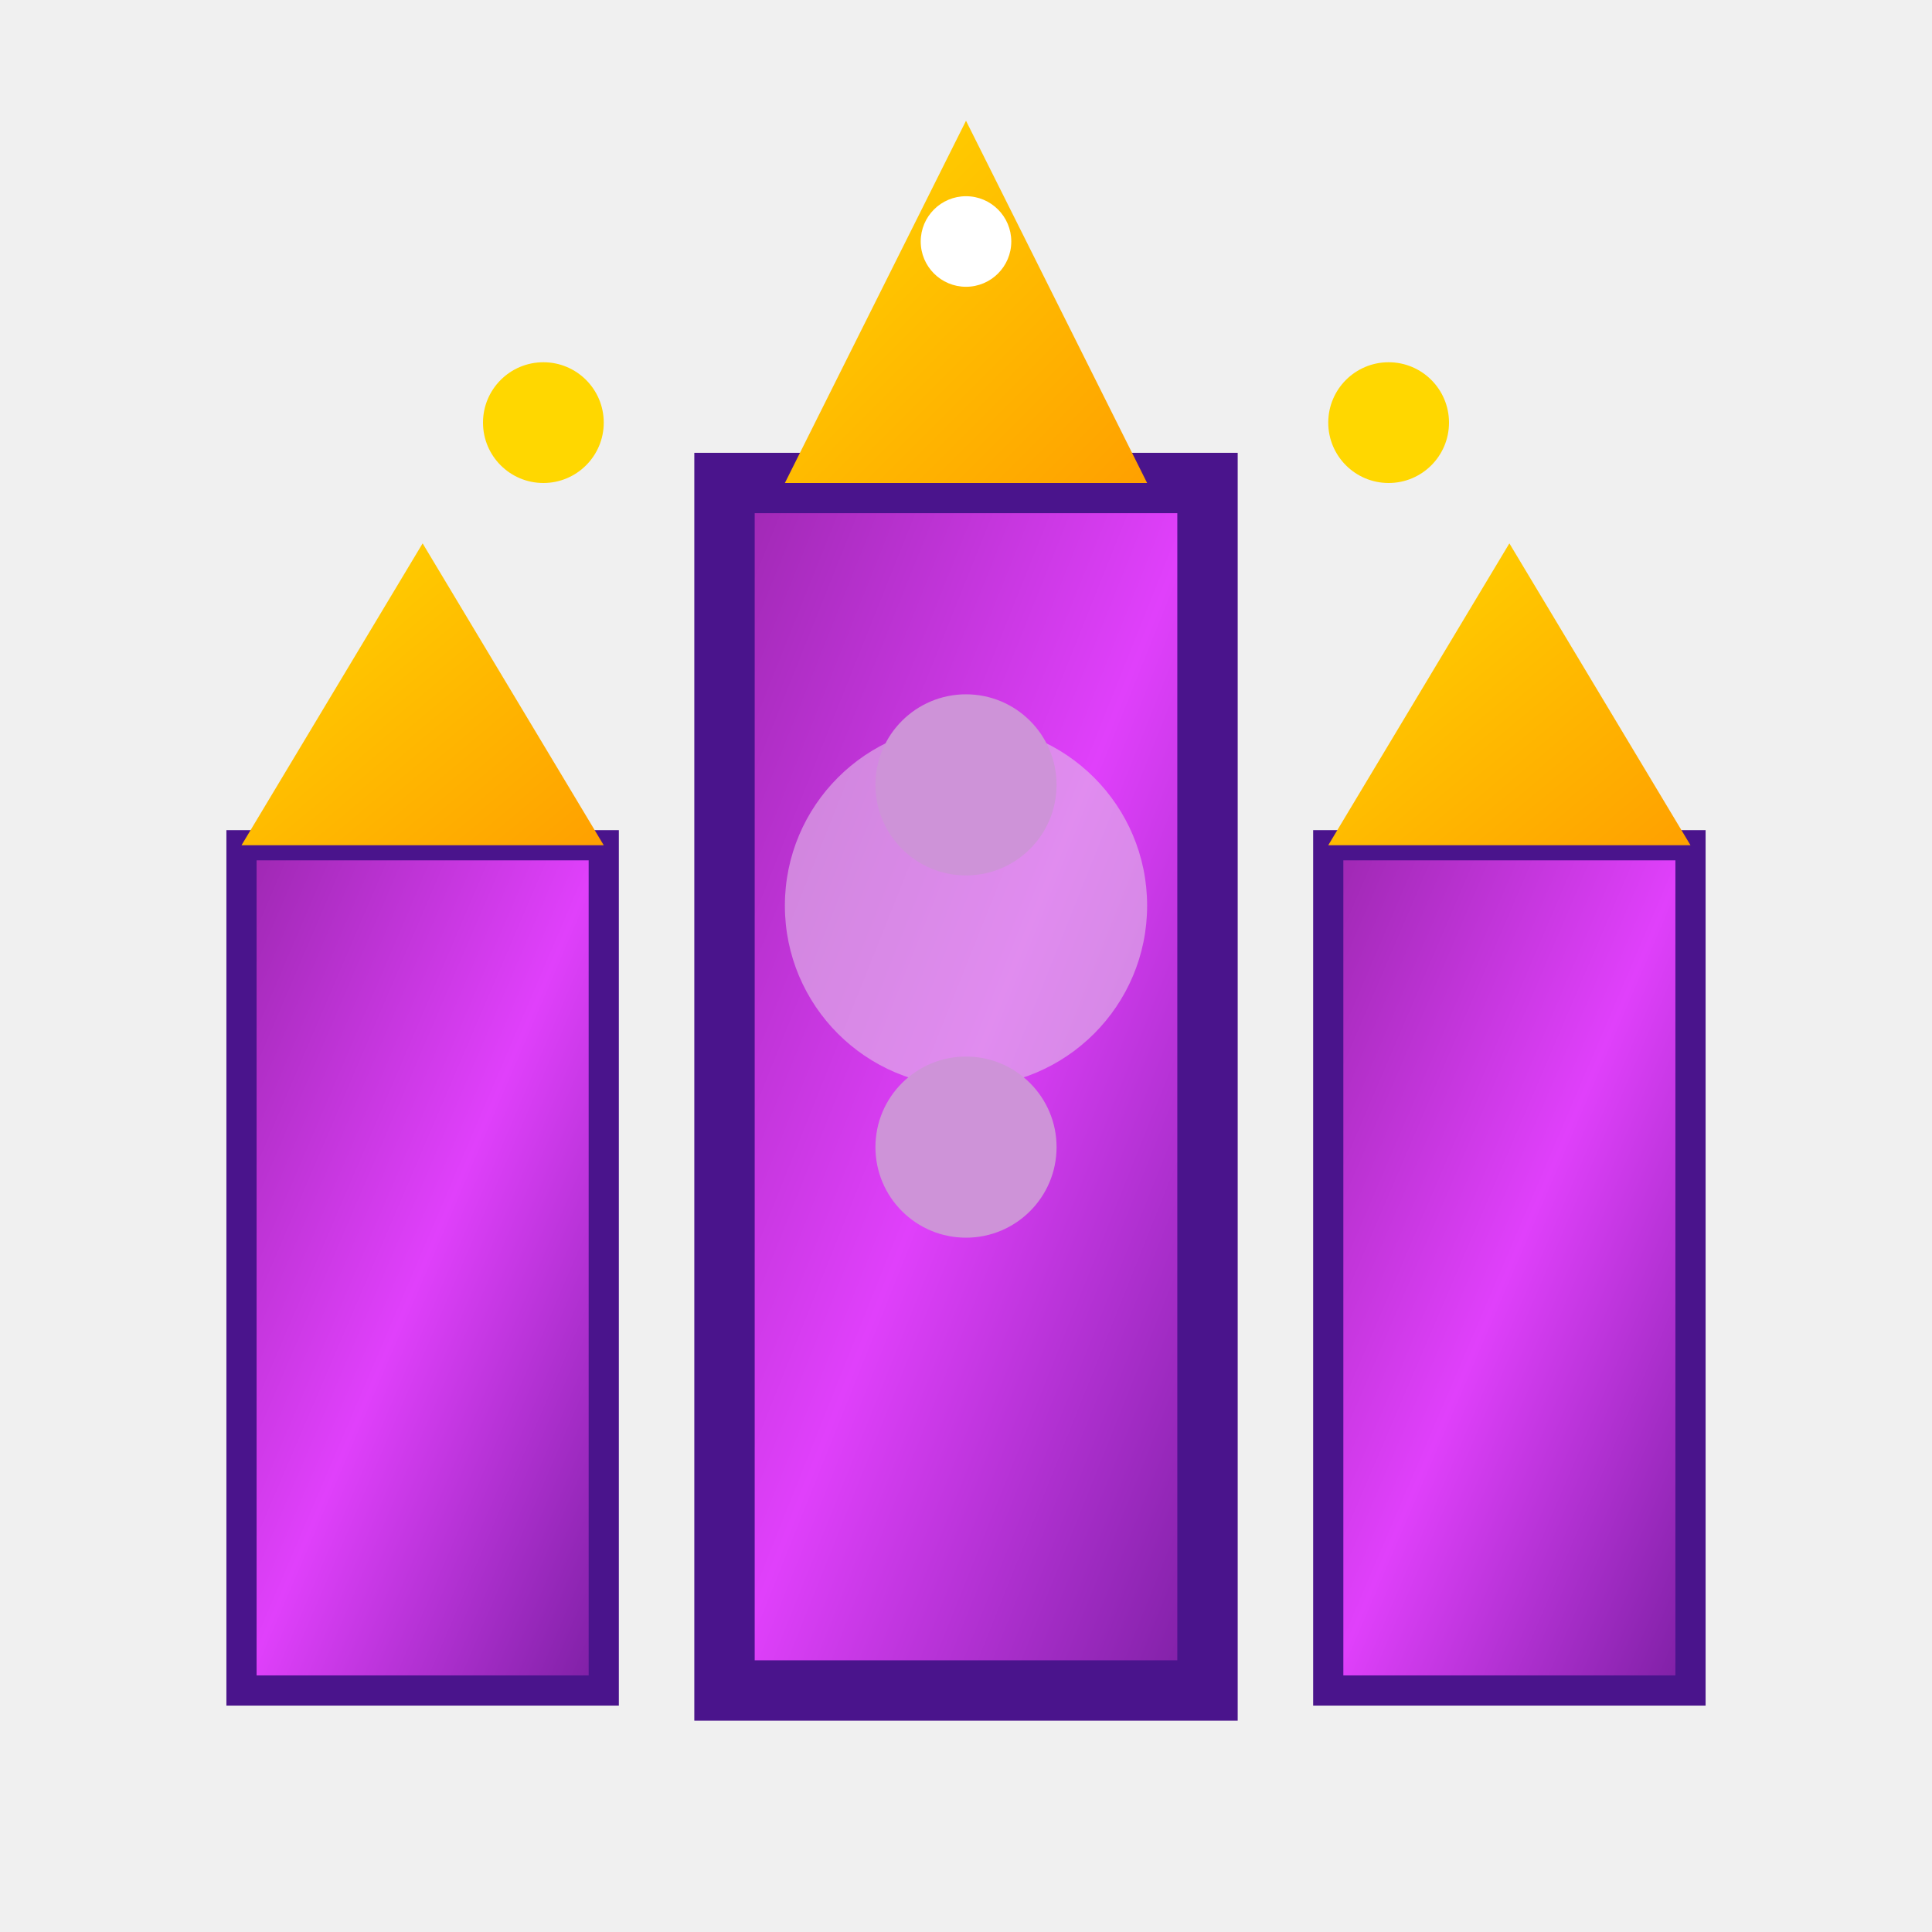
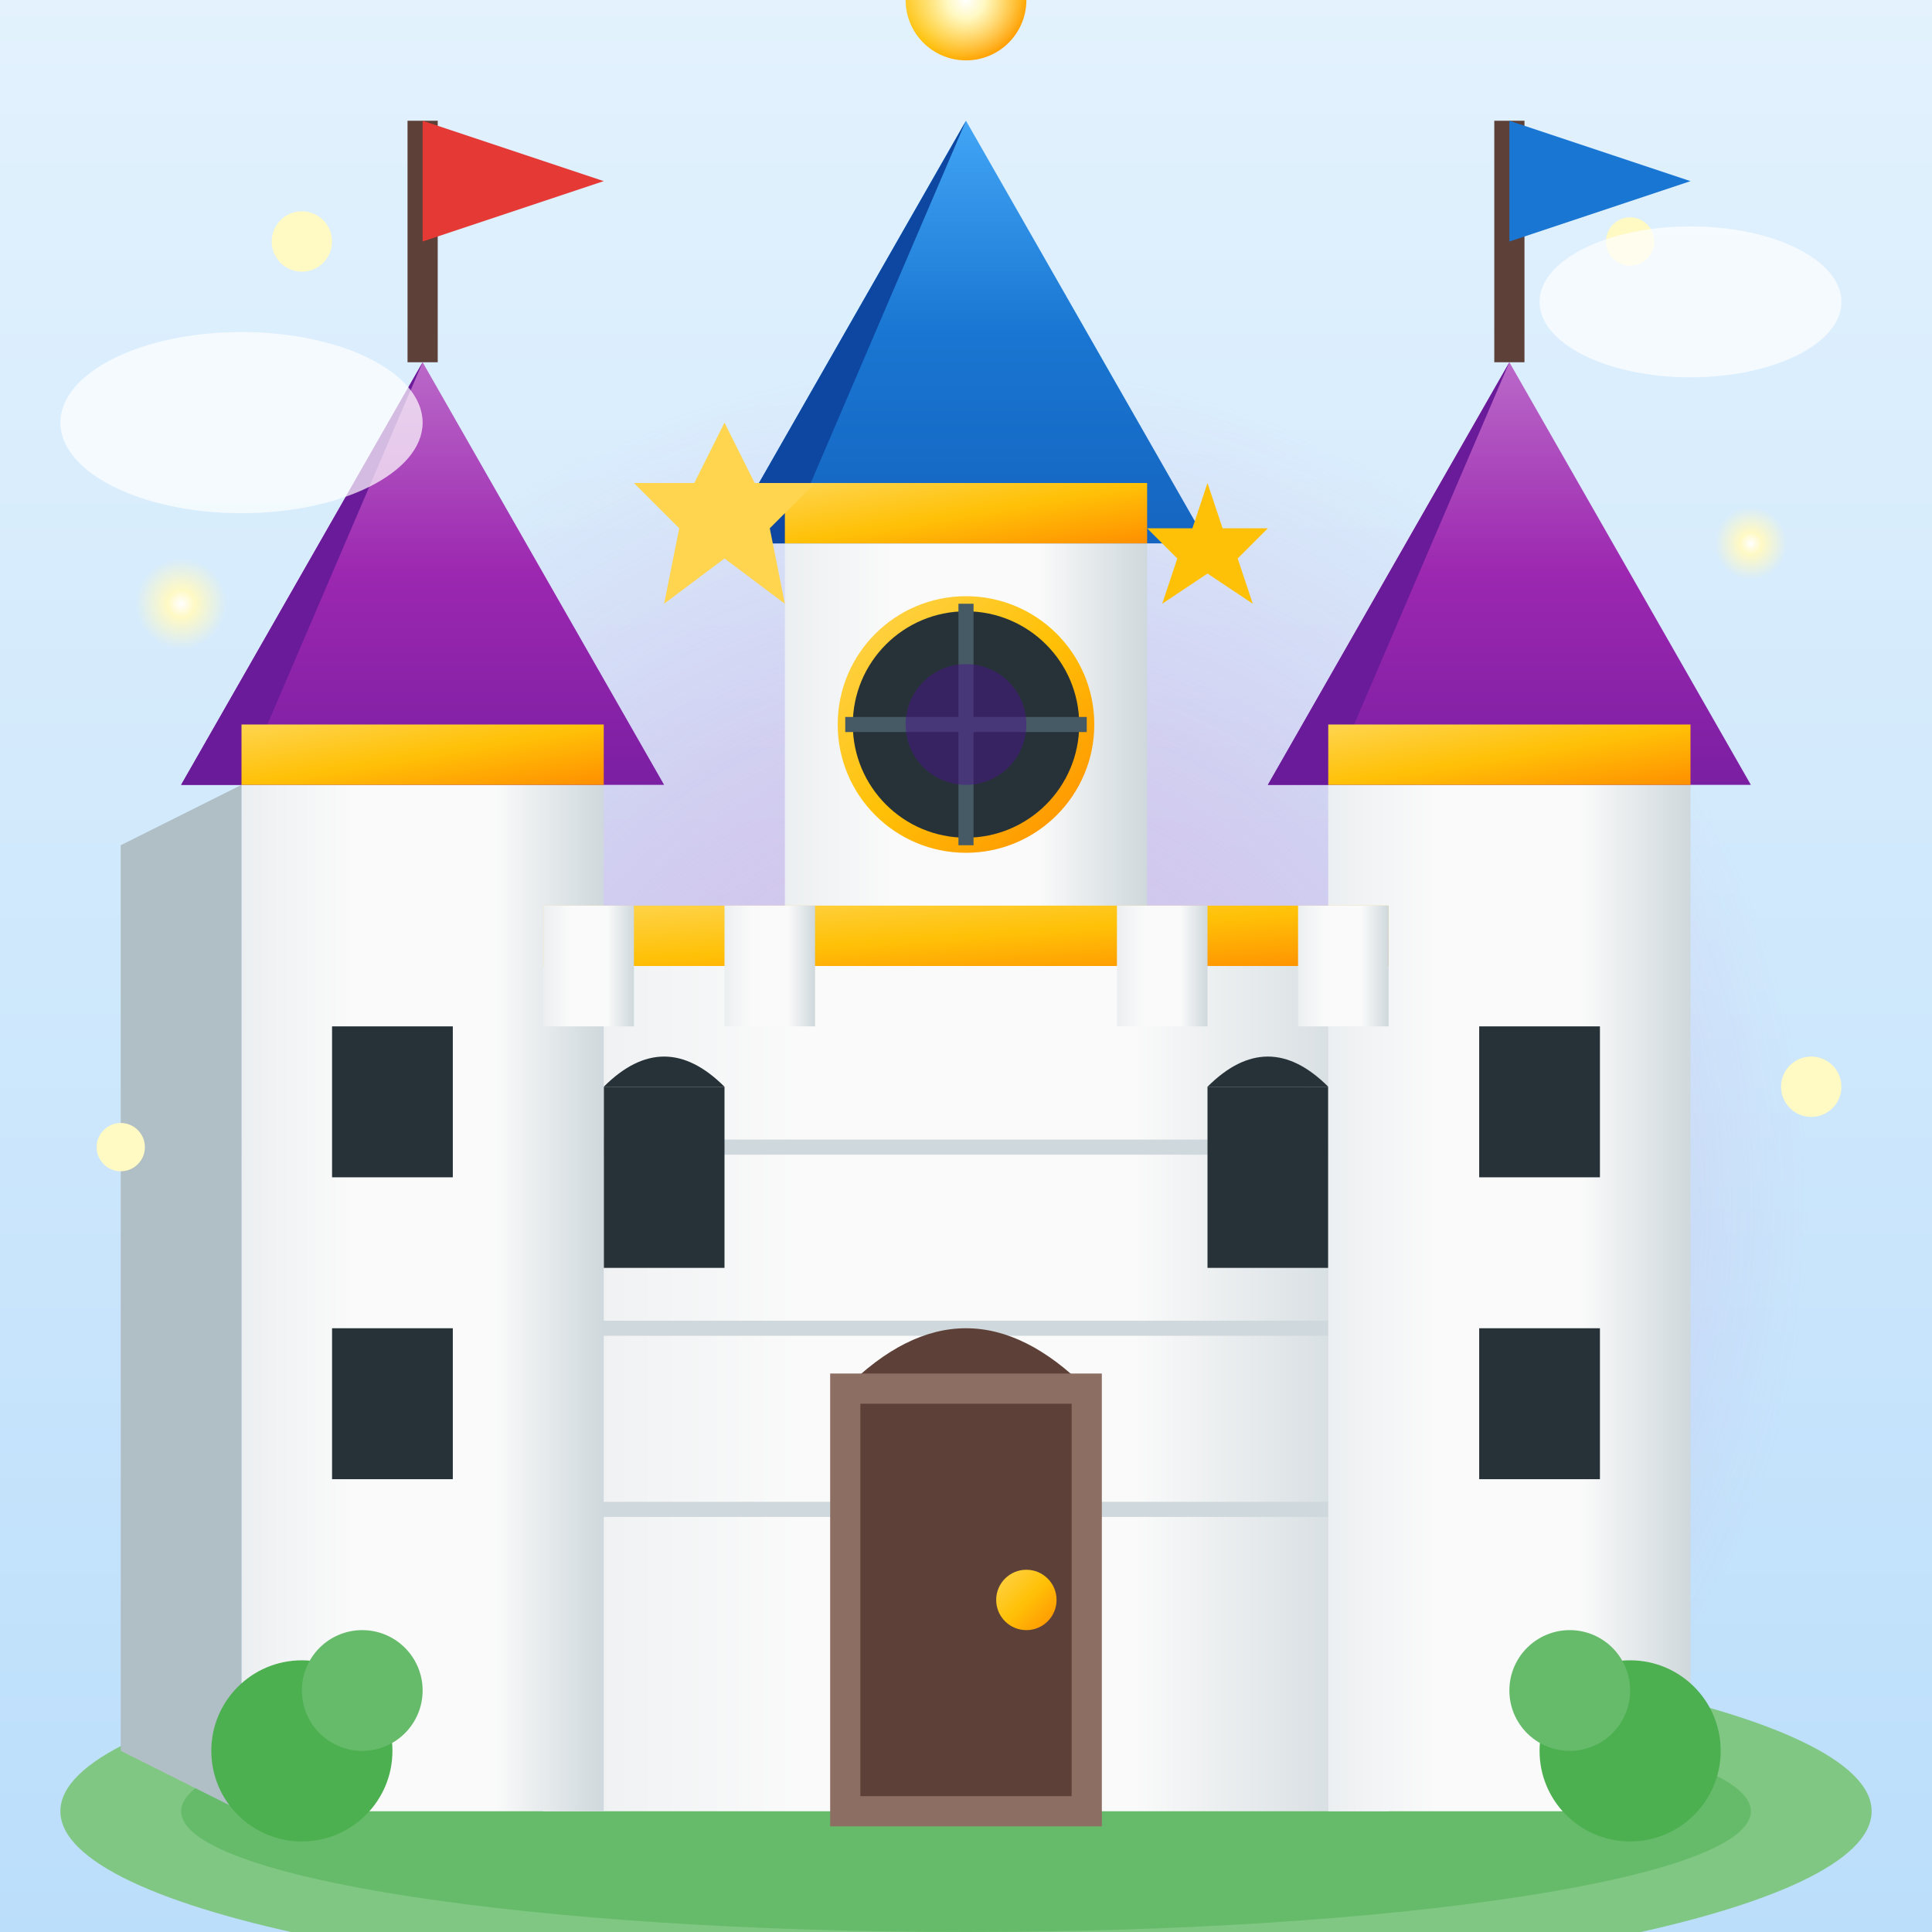
<svg xmlns="http://www.w3.org/2000/svg" viewBox="0 0 64 64" width="64" height="64">
  <defs>
-     <linearGradient id="wonderGrad" x1="0%" y1="0%" x2="100%" y2="100%">
-       <stop offset="0%" style="stop-color:#9C27B0" />
-       <stop offset="50%" style="stop-color:#E040FB" />
-       <stop offset="100%" style="stop-color:#7B1FA2" />
+     <linearGradient id="wonderWall" x1="0%" y1="0%" x2="100%" y2="0%">
+       <stop offset="0%" style="stop-color:#ECEFF1" />
+       <stop offset="30%" style="stop-color:#FAFAFA" />
+       <stop offset="70%" style="stop-color:#FAFAFA" />
+       <stop offset="100%" style="stop-color:#CFD8DC" />
    </linearGradient>
-     <linearGradient id="goldWonder" x1="0%" y1="0%" x2="100%" y2="100%">
-       <stop offset="0%" style="stop-color:#FFD700" />
-       <stop offset="100%" style="stop-color:#FFA000" />
+     <linearGradient id="wonderRoof" x1="0%" y1="100%" x2="0%" y2="0%">
+       <stop offset="0%" style="stop-color:#1565C0" />
+       <stop offset="50%" style="stop-color:#1976D2" />
+       <stop offset="100%" style="stop-color:#42A5F5" />
+     </linearGradient>
+     <linearGradient id="towerRoof" x1="0%" y1="100%" x2="0%" y2="0%">
+       <stop offset="0%" style="stop-color:#7B1FA2" />
+       <stop offset="50%" style="stop-color:#9C27B0" />
+       <stop offset="100%" style="stop-color:#BA68C8" />
+     </linearGradient>
+     <linearGradient id="goldTrim" x1="0%" y1="0%" x2="100%" y2="100%">
+       <stop offset="0%" style="stop-color:#FFD54F" />
+       <stop offset="50%" style="stop-color:#FFC107" />
+       <stop offset="100%" style="stop-color:#FF8F00" />
+     </linearGradient>
+     <radialGradient id="magicGlow" cx="50%" cy="50%" r="50%">
+       <stop offset="0%" style="stop-color:#E1BEE7" stop-opacity="0.8" />
+       <stop offset="60%" style="stop-color:#CE93D8" stop-opacity="0.3" />
+       <stop offset="100%" style="stop-color:#CE93D8" stop-opacity="0" />
+     </radialGradient>
+     <radialGradient id="starburstGlow" cx="50%" cy="50%" r="50%">
+       <stop offset="0%" style="stop-color:#FFFFFF" />
+       <stop offset="30%" style="stop-color:#FFF9C4" />
+       <stop offset="100%" style="stop-color:#FFF9C4" stop-opacity="0" />
+     </radialGradient>
+     <linearGradient id="skyGradient" x1="0%" y1="0%" x2="0%" y2="100%">
+       <stop offset="0%" style="stop-color:#E3F2FD" />
+       <stop offset="100%" style="stop-color:#BBDEFB" />
    </linearGradient>
  </defs>
-   <rect x="24" y="16" width="16" height="40" fill="url(#wonderGrad)" stroke="#4A148C" stroke-width="2" />
-   <polygon points="32,4 26,16 38,16" fill="url(#goldWonder)" />
-   <rect x="8" y="28" width="12" height="28" fill="url(#wonderGrad)" stroke="#4A148C" />
-   <polygon points="14,18 8,28 20,28" fill="url(#goldWonder)" />
-   <rect x="44" y="28" width="12" height="28" fill="url(#wonderGrad)" stroke="#4A148C" />
-   <polygon points="50,18 44,28 56,28" fill="url(#goldWonder)" />
-   <ellipse cx="32" cy="30" rx="6" ry="6" fill="#E1BEE7" opacity="0.6" />
-   <circle cx="32" cy="26" r="3" fill="#CE93D8" />
-   <circle cx="32" cy="38" r="3" fill="#CE93D8" />
-   <circle cx="18" cy="14" r="2" fill="#FFD700" />
-   <circle cx="46" cy="14" r="2" fill="#FFD700" />
-   <circle cx="32" cy="8" r="1.5" fill="#FFFFFF" />
+   <rect x="0" y="0" width="64" height="64" fill="url(#skyGradient)" />
+   <circle cx="32" cy="40" r="28" fill="url(#magicGlow)" />
+   <ellipse cx="32" cy="60" rx="30" ry="6" fill="#81C784" />
+   <ellipse cx="32" cy="60" rx="26" ry="4" fill="#66BB6A" />
+   <rect x="18" y="32" width="28" height="28" fill="url(#wonderWall)" />
+   <polygon points="18,32 18,60 14,58 14,34" fill="#B0BEC5" />
+   <line x1="18" y1="38" x2="46" y2="38" stroke="#CFD8DC" stroke-width="0.5" />
+   <line x1="18" y1="44" x2="46" y2="44" stroke="#CFD8DC" stroke-width="0.5" />
+   <line x1="18" y1="50" x2="46" y2="50" stroke="#CFD8DC" stroke-width="0.5" />
+   <path d="M28 60 L28 46 Q32 42, 36 46 L36 60" fill="#5D4037" />
+   <rect x="28" y="46" width="8" height="14" fill="none" stroke="#8D6E63" stroke-width="1" />
+   <circle cx="34" cy="53" r="1" fill="url(#goldTrim)" />
+   <rect x="20" y="36" width="4" height="6" fill="#263238" />
+   <path d="M20 36 Q22 34, 24 36" fill="#263238" />
+   <rect x="40" y="36" width="4" height="6" fill="#263238" />
+   <path d="M40 36 Q42 34, 44 36" fill="#263238" />
+   <rect x="8" y="26" width="12" height="34" fill="url(#wonderWall)" />
+   <polygon points="8,26 8,60 4,58 4,28" fill="#B0BEC5" />
+   <polygon points="6,26 22,26 14,12" fill="url(#towerRoof)" />
+   <polygon points="6,26 14,12 8,26" fill="#6A1B9A" />
+   <line x1="14" y1="12" x2="14" y2="4" stroke="#5D4037" stroke-width="1" />
+   <polygon points="14,4 14,8 20,6" fill="#E53935" />
+   <rect x="11" y="34" width="4" height="5" fill="#263238" />
+   <rect x="11" y="44" width="4" height="5" fill="#263238" />
+   <rect x="44" y="26" width="12" height="34" fill="url(#wonderWall)" />
+   <polygon points="42,26 58,26 50,12" fill="url(#towerRoof)" />
+   <polygon points="42,26 50,12 44,26" fill="#6A1B9A" />
+   <line x1="50" y1="12" x2="50" y2="4" stroke="#5D4037" stroke-width="1" />
+   <polygon points="50,4 50,8 56,6" fill="#1976D2" />
+   <rect x="49" y="34" width="4" height="5" fill="#263238" />
+   <rect x="49" y="44" width="4" height="5" fill="#263238" />
+   <rect x="26" y="18" width="12" height="14" fill="url(#wonderWall)" />
+   <polygon points="24,18 40,18 32,4" fill="url(#wonderRoof)" />
+   <polygon points="24,18 32,4 26,18" fill="#0D47A1" />
+   <line x1="32" y1="4" x2="32" y2="0" stroke="url(#goldTrim)" stroke-width="2" />
+   <circle cx="32" cy="0" r="2" fill="url(#goldTrim)" />
+   <circle cx="32" cy="0" r="2" fill="url(#starburstGlow)" />
+   <circle cx="32" cy="24" r="4" fill="#263238" />
+   <circle cx="32" cy="24" r="4" fill="none" stroke="url(#goldTrim)" stroke-width="0.5" />
+   <line x1="32" y1="20" x2="32" y2="28" stroke="#455A64" stroke-width="0.5" />
+   <line x1="28" y1="24" x2="36" y2="24" stroke="#455A64" stroke-width="0.5" />
+   <circle cx="32" cy="24" r="2" fill="#4A148C" opacity="0.5" />
+   <rect x="18" y="30" width="28" height="2" fill="url(#goldTrim)" />
+   <rect x="8" y="24" width="12" height="2" fill="url(#goldTrim)" />
+   <rect x="44" y="24" width="12" height="2" fill="url(#goldTrim)" />
+   <rect x="26" y="16" width="12" height="2" fill="url(#goldTrim)" />
+   <rect x="18" y="30" width="3" height="4" fill="url(#wonderWall)" />
+   <rect x="24" y="30" width="3" height="4" fill="url(#wonderWall)" />
+   <rect x="37" y="30" width="3" height="4" fill="url(#wonderWall)" />
+   <rect x="43" y="30" width="3" height="4" fill="url(#wonderWall)" />
+   <circle cx="6" cy="20" r="1.5" fill="url(#starburstGlow)" />
+   <circle cx="58" cy="18" r="1.2" fill="url(#starburstGlow)" />
+   <circle cx="10" cy="8" r="1" fill="#FFF9C4" />
+   <circle cx="54" cy="8" r="0.8" fill="#FFF9C4" />
+   <circle cx="4" cy="38" r="0.8" fill="#FFF9C4" />
+   <circle cx="60" cy="36" r="1" fill="#FFF9C4" />
+   <polygon points="24,14 25,16 27,16 25.5,17.5 26,20 24,18.5 22,20 22.5,17.5 21,16 23,16" fill="#FFD54F" />
+   <polygon points="40,16 40.5,17.5 42,17.5 41,18.5 41.5,20 40,19 38.5,20 39,18.5 38,17.5 39.5,17.5" fill="#FFC107" />
+   <ellipse cx="8" cy="14" rx="6" ry="3" fill="#FFFFFF" opacity="0.7" />
+   <ellipse cx="56" cy="10" rx="5" ry="2.5" fill="#FFFFFF" opacity="0.7" />
+   <circle cx="10" cy="58" r="3" fill="#4CAF50" />
+   <circle cx="54" cy="58" r="3" fill="#4CAF50" />
+   <circle cx="12" cy="56" r="2" fill="#66BB6A" />
+   <circle cx="52" cy="56" r="2" fill="#66BB6A" />
</svg>
